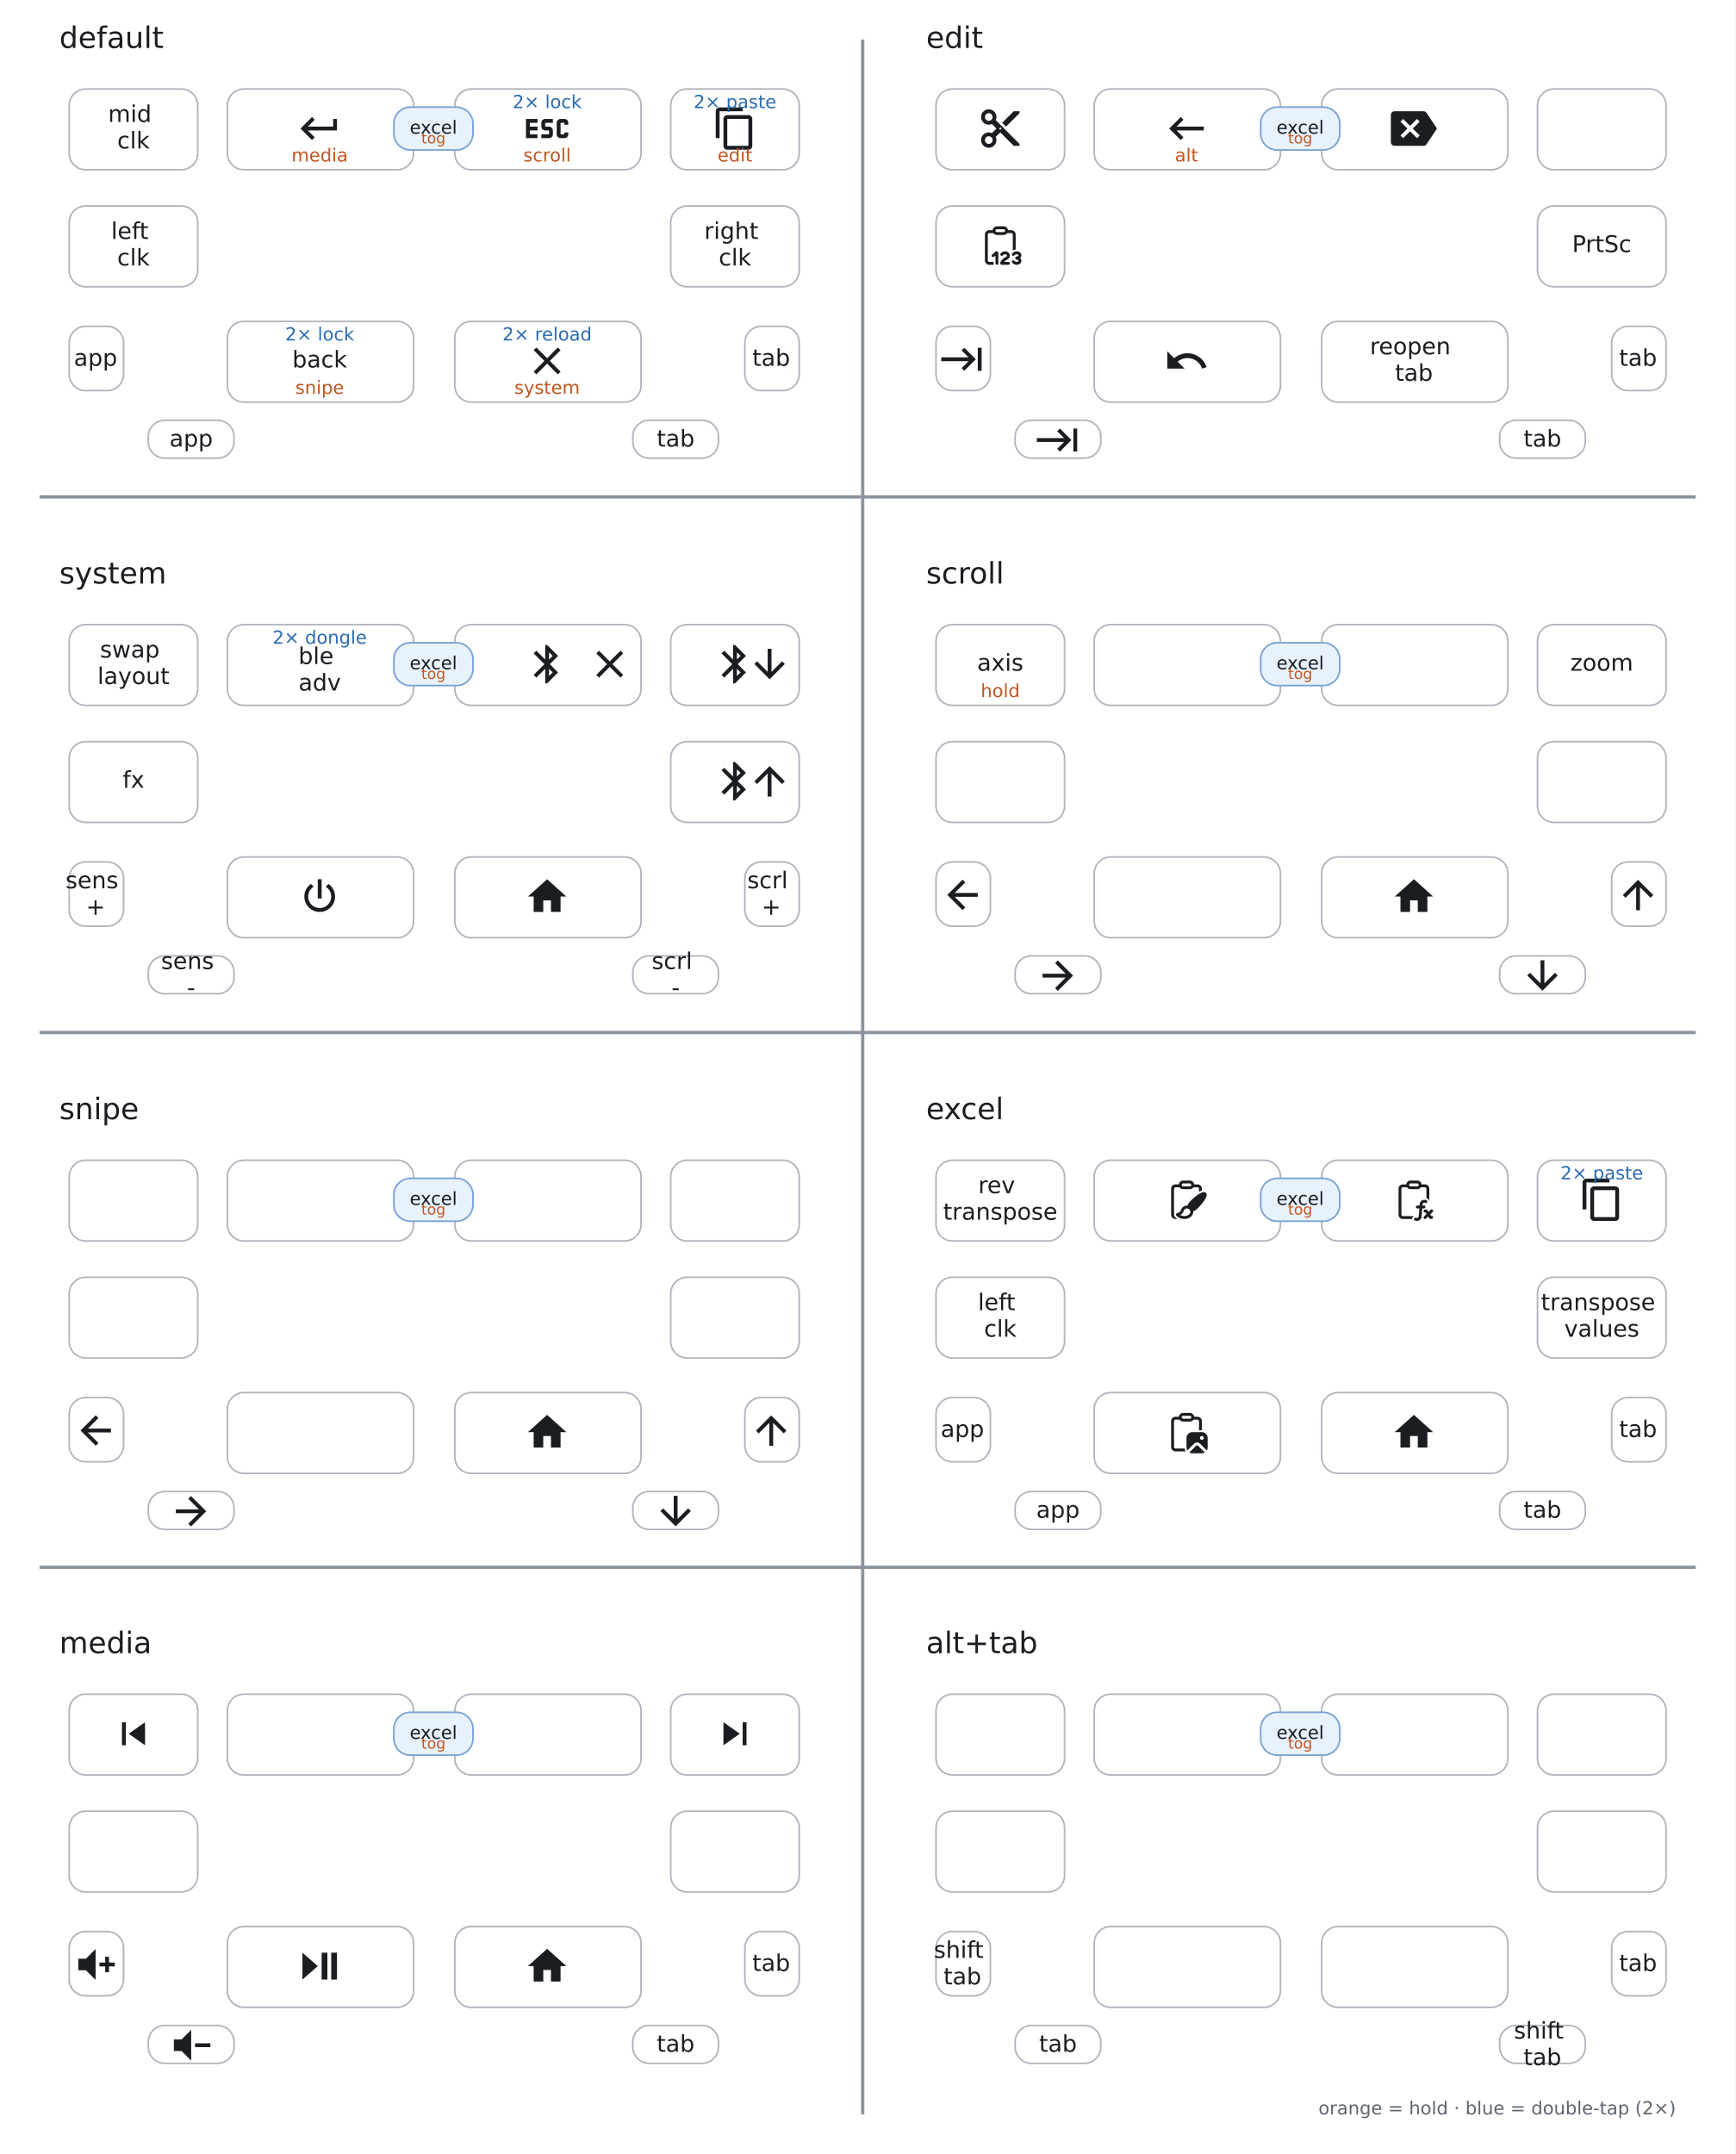
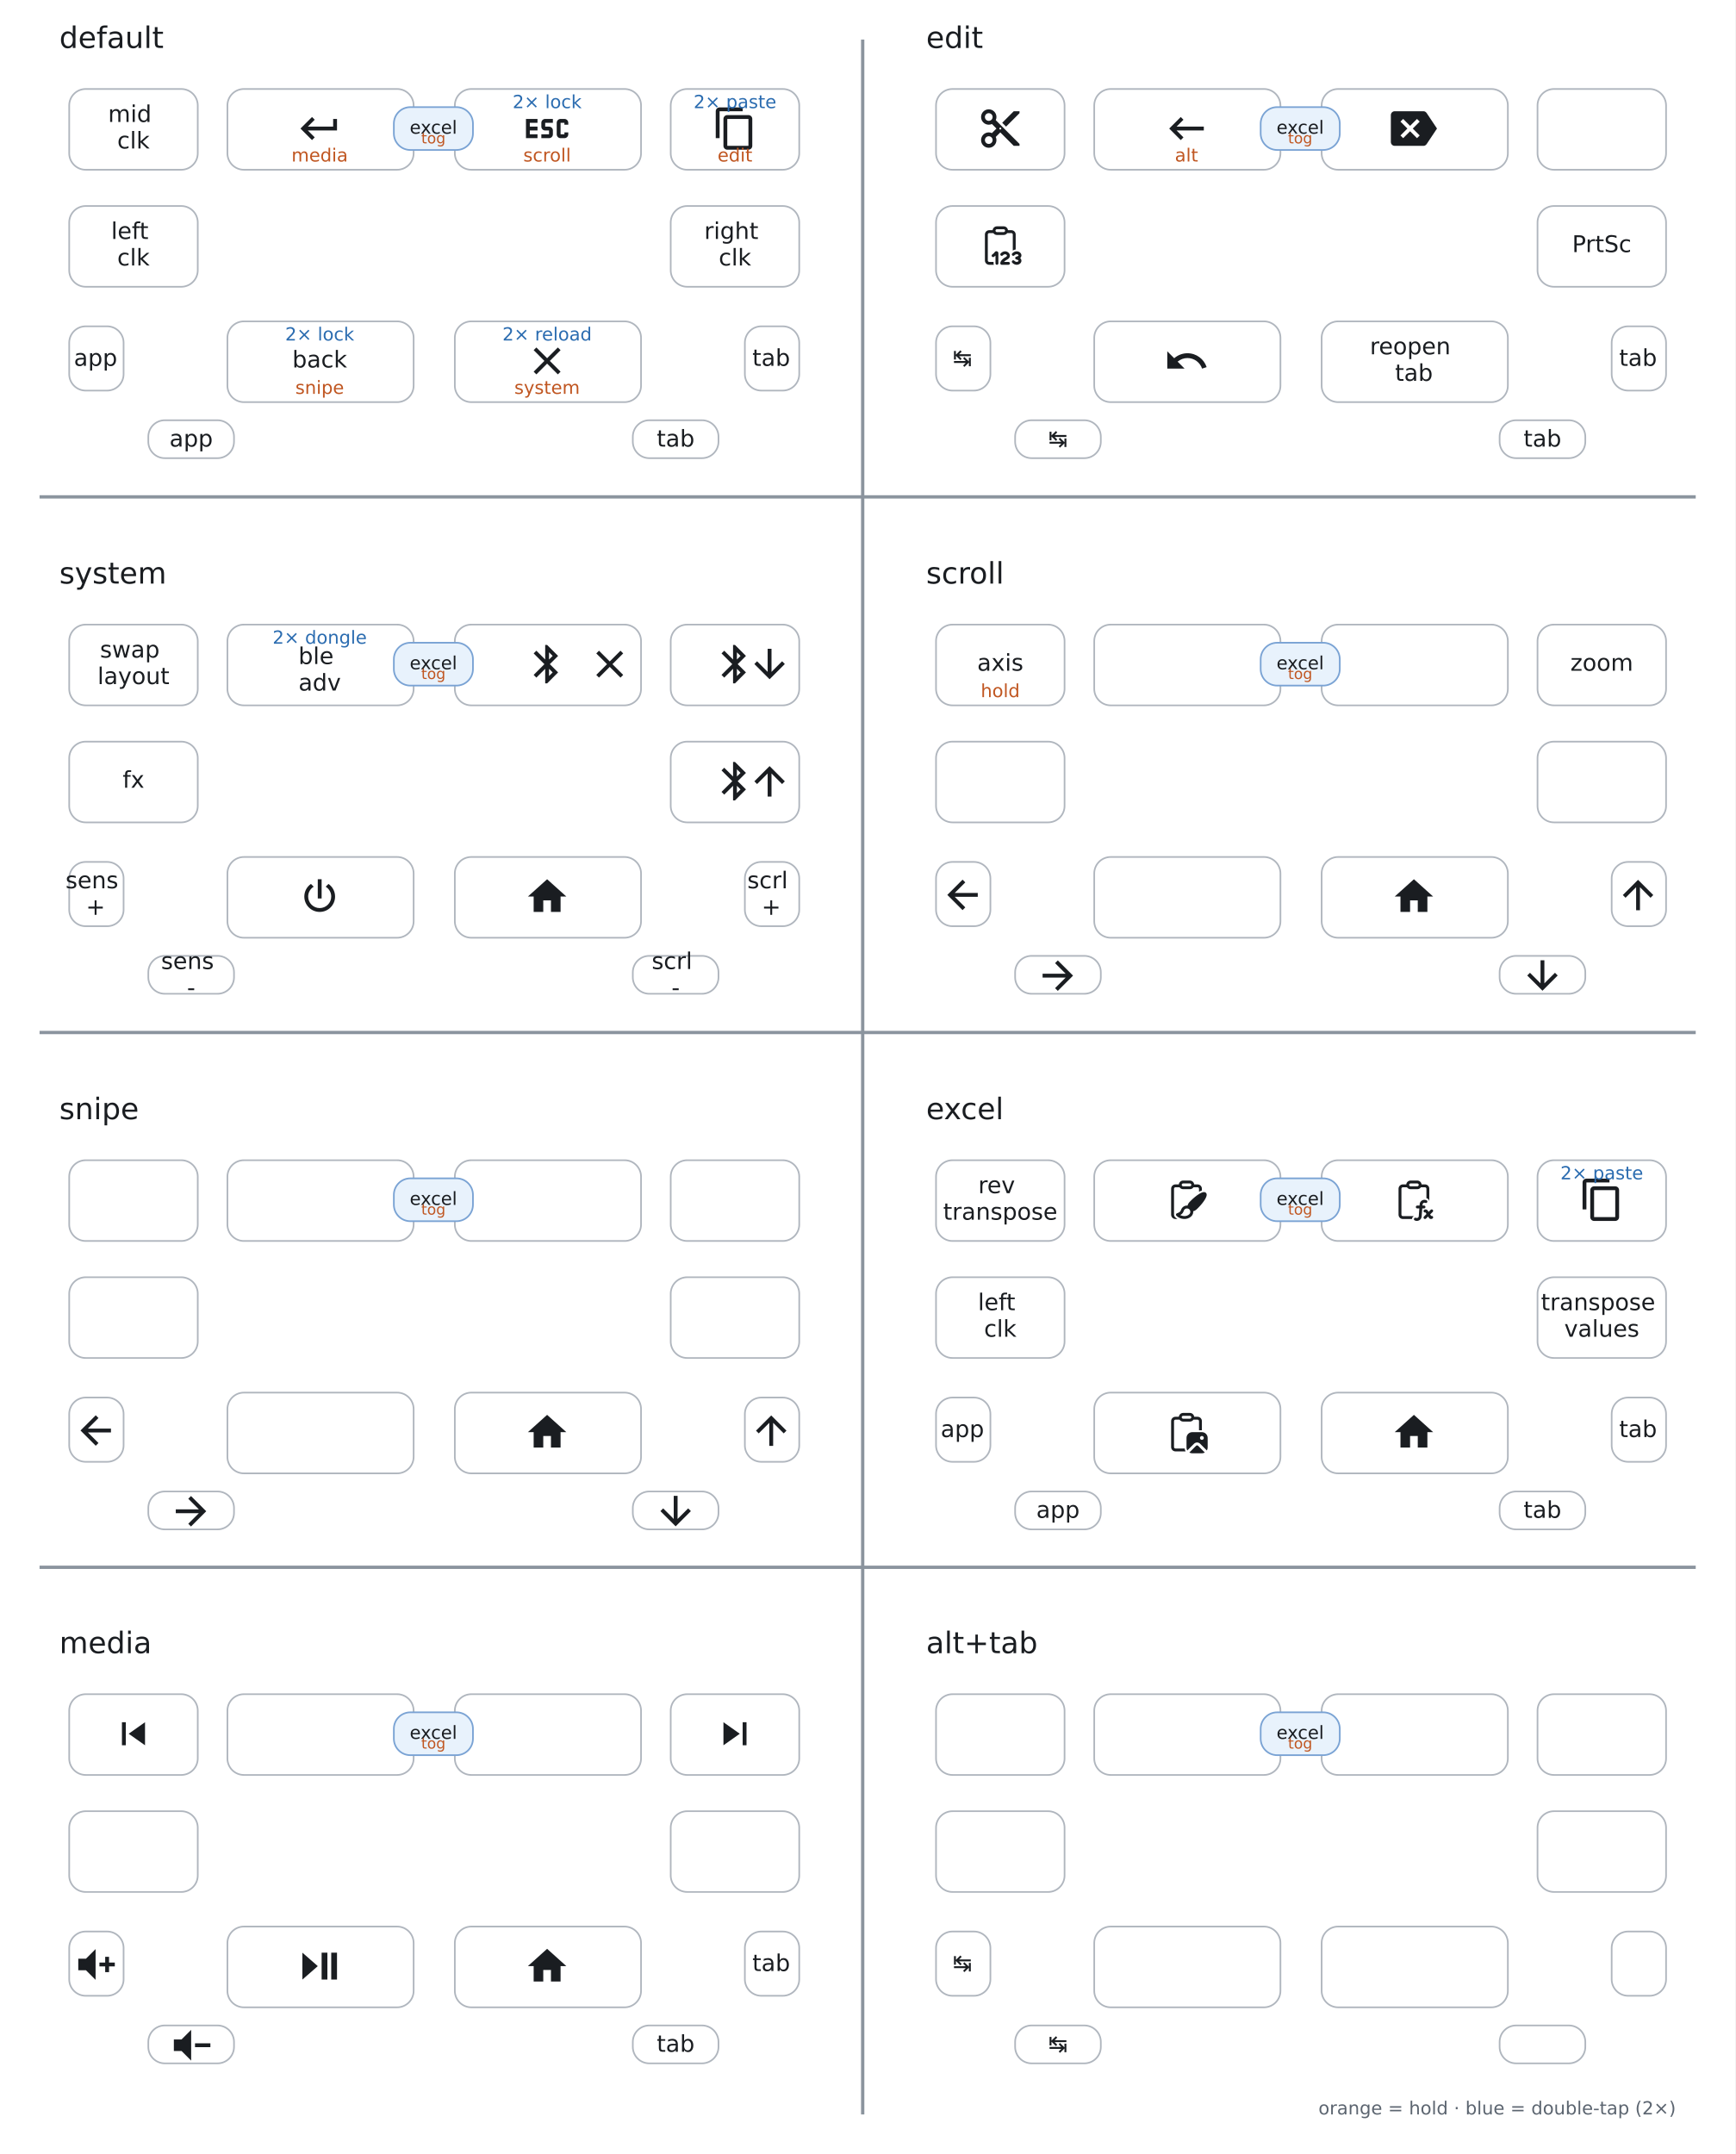
<svg xmlns="http://www.w3.org/2000/svg" xmlns:xlink="http://www.w3.org/1999/xlink" width="1053" height="1307.0" viewBox="0 0 1053 1307.0" class="keymap">
  <rect id="page-bg" width="100%" height="100%" fill="#ffffff" />
  <g id="layer-dividers" fill="none" stroke="#8b949e" stroke-width="2" stroke-linecap="butt">
    <line class="layer-divider-h" x1="24.0" y1="301.5" x2="1029.0" y2="301.5" />
    <line class="layer-divider-h" x1="24.0" y1="626.5" x2="1029.0" y2="626.5" />
    <line class="layer-divider-h" x1="24.0" y1="951.0" x2="1029.0" y2="951.0" />
    <line class="layer-divider-v" x1="523.5" y1="24.0" x2="523.5" y2="1283.0" />
  </g>
  <defs>/* start glyphs */
<symbol id="excel-copy-picture" viewBox="0 0 24 24">
      <path fill="#1a1d21" d="M13.75 2C14.909 2 15.863 2.876 15.986 4.002C15.986 4.001 15.986 4 15.986 3.999L17.75 4C18.993 4 20 5.007 20 6.25V11H18.5V6.25C18.5 5.836 18.164 5.5 17.75 5.5L15.621 5.5C15.217 6.103 14.53 6.5 13.75 6.5H10.25C9.47 6.5 8.783 6.103 8.379 5.5L6.25 5.5C5.836 5.5 5.5 5.836 5.5 6.25V19.75C5.5 20.164 5.836 20.5 6.25 20.5H11.031C11.098 21.041 11.274 21.548 11.535 22H6.25C5.007 22 4 20.993 4 19.75V6.25C4 5.007 5.007 4 6.25 4L8.014 3.999C8.138 2.875 9.092 2 10.25 2H13.75ZM15.995 4.096L16 4.25C16 4.198 15.998 4.147 15.995 4.096ZM13.75 3.5H10.25C9.836 3.5 9.5 3.836 9.5 4.25C9.5 4.664 9.836 5 10.25 5H13.75C14.164 5 14.5 4.664 14.5 4.25C14.5 3.836 14.164 3.5 13.75 3.5ZM15 12C13.343 12 12 13.343 12 15V20C12 20.556 12.151 21.077 12.415 21.524L15.909 18.03C16.788 17.152 18.212 17.152 19.091 18.03L22.585 21.524C22.849 21.077 23 20.556 23 20V15C23 13.343 21.657 12 20 12H15ZM15 23C14.444 23 13.923 22.849 13.476 22.585L16.97 19.091C17.263 18.798 17.737 18.798 18.03 19.091L21.524 22.585C21.077 22.849 20.556 23 20 23H15ZM20 16C19.448 16 19 15.552 19 15C19 14.448 19.448 14 20 14C20.552 14 21 14.448 21 15C21 15.552 20.552 16 20 16Z" />
    </symbol>
    <symbol id="excel-paste-format" viewBox="0 0 24 24">
      <path fill="#1a1d21" d="M13.75 2C14.908 2 15.862 2.875 15.986 4H17.75C18.993 4 20 5.007 20 6.25V7.177C19.51 7.327 19.001 7.563 18.5 7.843V6.25C18.5 5.836 18.164 5.5 17.75 5.5H15.621C15.217 6.103 14.53 6.5 13.75 6.5H10.25C9.47 6.5 8.783 6.103 8.379 5.5H6.25C5.836 5.5 5.5 5.836 5.5 6.25V19.77C5.506 20.21 5.687 20.646 5.993 20.962L6.225 21.189C6.559 21.499 6.925 21.769 7.312 22H6.25C5.007 22 4 20.993 4 19.75V6.25C4 5.007 5.007 4 6.25 4H8.014C8.138 2.875 9.092 2 10.25 2H13.75ZM20.423 8.094C20.901 7.965 21.617 7.881 22.115 8.378C22.613 8.876 22.528 9.592 22.399 10.07C22.254 10.612 21.953 11.236 21.56 11.886C20.766 13.197 19.502 14.771 17.976 16.297C17.547 16.726 16.883 17.401 16.113 17.751C15.919 17.839 15.707 17.91 15.483 17.953C15.566 18.878 15.257 19.831 14.551 20.539L14.346 20.735C13.294 21.68 11.907 22.055 10.573 21.98C9.153 21.901 7.724 21.311 6.711 20.267C6.532 20.081 6.46 19.818 6.521 19.567C6.583 19.317 6.767 19.115 7.012 19.033C8.391 18.573 8.749 18.12 8.933 17.778C9.064 17.534 9.105 17.365 9.261 17C9.4 16.674 9.594 16.305 9.951 15.947C10.66 15.239 11.614 14.928 12.54 15.011C12.583 14.787 12.655 14.576 12.743 14.381C13.093 13.611 13.768 12.948 14.197 12.519C15.723 10.993 17.297 9.728 18.607 8.935C19.257 8.541 19.881 8.239 20.423 8.094ZM13.486 17.008C12.803 16.325 11.695 16.325 11.012 17.008C10.84 17.179 10.739 17.359 10.642 17.588C10.561 17.778 10.422 18.174 10.253 18.488C9.962 19.03 9.519 19.51 8.729 19.934C9.312 20.253 9.98 20.445 10.656 20.482C11.736 20.543 12.769 20.211 13.482 19.486L13.486 19.482C14.169 18.799 14.17 17.691 13.486 17.008ZM10.25 3.5C9.836 3.5 9.5 3.836 9.5 4.25C9.5 4.664 9.836 5 10.25 5H13.75C14.164 5 14.5 4.664 14.5 4.25C14.5 3.836 14.164 3.5 13.75 3.5H10.25Z" />
    </symbol>
    <symbol id="excel-paste-formulas" viewBox="0 0 24 24">
      <path fill="#1a1d21" d="M8.379 5.5H6.25C5.836 5.5 5.5 5.836 5.5 6.25V19.75C5.5 20.164 5.836 20.5 6.25 20.5H11.97C11.639 20.665 11.357 20.935 11.181 21.292C11.068 21.52 11.01 21.761 11.001 22H6.25C5.007 22 4 20.993 4 19.75V6.25C4 5.007 5.007 4 6.25 4H8.014C8.138 2.875 9.092 2 10.25 2H13.75C14.908 2 15.862 2.875 15.986 4H17.75C18.993 4 20 5.007 20 6.25V13H19.997C20.022 12.331 19.661 11.678 19.022 11.363C18.85 11.278 18.675 11.209 18.5 11.154V6.25C18.5 5.836 18.164 5.5 17.75 5.5H15.621C15.217 6.103 14.53 6.5 13.75 6.5H10.25C9.47 6.5 8.783 6.103 8.379 5.5ZM9.5 4.25C9.5 4.664 9.836 5 10.25 5H13.75C14.164 5 14.5 4.664 14.5 4.25C14.5 3.836 14.164 3.5 13.75 3.5H10.25C9.836 3.5 9.5 3.836 9.5 4.25ZM21.777 18.28C22.07 17.987 22.07 17.513 21.777 17.22C21.484 16.927 21.009 16.927 20.716 17.22L19.633 18.303L19.212 17.626C18.807 16.974 17.934 16.802 17.311 17.251C16.976 17.493 16.899 17.962 17.142 18.298C17.346 18.582 17.713 18.68 18.025 18.557L18.544 19.392L17.22 20.716C16.927 21.009 16.927 21.484 17.22 21.777C17.513 22.07 17.988 22.07 18.28 21.777L19.358 20.7L19.779 21.378C20.191 22.04 21.084 22.203 21.704 21.729C22.033 21.478 22.096 21.007 21.844 20.678C21.633 20.402 21.269 20.313 20.963 20.44L20.447 19.611L21.777 18.28ZM14.989 14.307C15.123 12.546 16.995 11.478 18.579 12.26C18.951 12.443 19.103 12.893 18.92 13.264C18.737 13.636 18.287 13.788 17.916 13.605C17.285 13.294 16.538 13.719 16.485 14.421L16.441 15H17.25C17.664 15 18 15.336 18 15.75C18 16.164 17.664 16.5 17.25 16.5H16.327L16.008 20.692C15.874 22.453 14.002 23.52 12.418 22.739C12.047 22.556 11.894 22.106 12.078 21.735C12.261 21.363 12.71 21.211 13.082 21.394C13.713 21.705 14.459 21.28 14.513 20.578L14.823 16.5H13.75C13.336 16.5 13 16.164 13 15.75C13 15.336 13.336 15 13.75 15H14.937L14.989 14.307Z" />
    </symbol>
    <symbol id="excel-paste-values" viewBox="0 0 24 24">
      <path fill="#1a1d21" d="M6.25 5.5H8.379C8.783 6.103 9.47 6.5 10.25 6.5H13.75C14.53 6.5 15.217 6.103 15.621 5.5H17.75C18.164 5.5 18.5 5.836 18.5 6.25V14.574C18.987 14.285 19.496 14.111 20 14.039V6.25C20 5.007 18.993 4 17.75 4H15.986C15.862 2.875 14.908 2 13.75 2H10.25C9.092 2 8.138 2.875 8.014 4H6.25C5.007 4 4 5.007 4 6.25V19.75C4 20.993 5.007 22 6.25 22H8.669C8.561 21.773 8.5 21.518 8.5 21.25V20.5H6.25C5.836 20.5 5.5 20.164 5.5 19.75V6.25C5.5 5.836 5.836 5.5 6.25 5.5ZM10.25 5C9.836 5 9.5 4.664 9.5 4.25C9.5 3.836 9.836 3.5 10.25 3.5H13.75C14.164 3.5 14.5 3.836 14.5 4.25C14.5 4.664 14.164 5 13.75 5H10.25ZM11 15.938C11 15.376 10.567 15.074 10.258 14.987C9.949 14.9 9.454 14.931 9.147 15.358C8.83 15.801 8.388 16.297 7.868 16.605C7.512 16.815 7.394 17.275 7.605 17.632C7.815 17.988 8.275 18.106 8.632 17.895C8.955 17.704 9.245 17.474 9.5 17.233V21.25C9.5 21.664 9.836 22 10.25 22C10.664 22 11 21.664 11 21.25V15.938ZM14.425 16.502C14.119 16.517 13.721 16.66 13.301 17.112C13.019 17.416 12.545 17.434 12.241 17.152C11.937 16.87 11.92 16.396 12.201 16.092C12.851 15.392 13.604 15.041 14.35 15.003C15.085 14.966 15.753 15.237 16.232 15.668C16.704 16.093 17.035 16.722 16.986 17.416C16.936 18.142 16.484 18.766 15.733 19.174C14.783 19.69 14.237 20.15 13.925 20.5H16.25C16.664 20.5 17 20.836 17 21.25C17 21.664 16.664 22 16.25 22H12.751C12.369 22 12.048 21.713 12.006 21.334C12.006 21.334 12.006 21.334 12.006 21.332L12.005 21.33L12.005 21.326L12.004 21.319L12.003 21.302C12.002 21.29 12.001 21.277 12.001 21.263C12 21.234 12 21.2 12.001 21.161C12.005 21.083 12.015 20.987 12.04 20.875C12.089 20.648 12.191 20.366 12.392 20.047C12.79 19.41 13.56 18.647 15.017 17.856C15.418 17.638 15.482 17.422 15.49 17.312C15.5 17.17 15.432 16.966 15.227 16.782C15.029 16.603 14.743 16.485 14.425 16.502ZM19.292 17.115C20.17 16.197 21.052 16.487 21.368 16.833C21.528 17.009 21.509 17.127 21.479 17.19C21.429 17.293 21.193 17.583 20.343 17.766C19.997 17.84 19.75 18.145 19.75 18.499C19.75 18.852 19.997 19.158 20.342 19.232C21.192 19.415 21.429 19.705 21.478 19.809C21.509 19.872 21.528 19.991 21.368 20.167C21.052 20.513 20.171 20.803 19.293 19.883C19.007 19.584 18.532 19.572 18.232 19.858C17.933 20.144 17.921 20.619 18.207 20.919C19.663 22.444 21.552 22.191 22.476 21.178C22.936 20.674 23.192 19.911 22.83 19.159C22.709 18.908 22.533 18.688 22.31 18.499C22.533 18.311 22.709 18.092 22.83 17.84C23.192 17.089 22.935 16.325 22.476 15.822C21.552 14.81 19.663 14.556 18.208 16.079C17.922 16.378 17.932 16.853 18.232 17.139C18.531 17.425 19.006 17.415 19.292 17.115Z" />
    </symbol>
    <symbol id="mdi:arrow-down" viewBox="0 0 24 24">
      <path fill="#1a1d21" d="M11,4H13V16L18.5,10.5L19.92,11.92L12,19.84L4.08,11.92L5.5,10.5L11,16V4Z" />
    </symbol>
    <symbol id="mdi:arrow-left" viewBox="0 0 24 24">
      <path fill="#1a1d21" d="M20,11V13H8L13.5,18.5L12.08,19.92L4.16,12L12.08,4.08L13.5,5.5L8,11H20Z" />
    </symbol>
    <symbol id="mdi:arrow-right" viewBox="0 0 24 24">
      <path fill="#1a1d21" d="M4,11V13H16L10.5,18.5L11.92,19.92L19.84,12L11.92,4.08L10.5,5.5L16,11H4Z" />
    </symbol>
    <symbol id="mdi:arrow-up" viewBox="0 0 24 24">
      <path fill="#1a1d21" d="M13,20H11V8L5.5,13.5L4.08,12.08L12,4.16L19.92,12.08L18.5,13.5L13,8V20Z" />
    </symbol>
    <symbol id="mdi:backspace-reverse" viewBox="0 0 24 24">
      <path fill="#1a1d21" d="M2,21H17C17.7,21 18.2,20.6 18.6,20.1L24,12L18.6,3.9C18.2,3.4 17.7,3 17,3H2A2,2 0 0,0 0,5V19A2,2 0 0,0 2,21M5,8.4L6.4,7L10,10.6L13.6,7L15,8.4L11.4,12L15,15.6L13.6,17L10,13.4L6.4,17L5,15.6L8.6,12" />
    </symbol>
    <symbol id="mdi:bluetooth" viewBox="0 0 24 24">
      <path fill="#1a1d21" d="M14.88,16.29L13,18.17V14.41M13,5.83L14.88,7.71L13,9.58M17.71,7.71L12,2H11V9.58L6.41,5L5,6.41L10.59,12L5,17.58L6.41,19L11,14.41V22H12L17.71,16.29L13.41,12L17.71,7.71Z" />
    </symbol>
    <symbol id="mdi:close" viewBox="0 0 24 24">
      <path fill="#1a1d21" d="M19,6.41L17.59,5L12,10.59L6.41,5L5,6.41L10.59,12L5,17.59L6.41,19L12,13.41L17.59,19L19,17.59L13.41,12L19,6.41Z" />
    </symbol>
    <symbol id="mdi:content-copy" viewBox="0 0 24 24">
      <path fill="#1a1d21" d="M19,21H8V7H19M19,5H8A2,2 0 0,0 6,7V21A2,2 0 0,0 8,23H19A2,2 0 0,0 21,21V7A2,2 0 0,0 19,5M16,1H4A2,2 0 0,0 2,3V17H4V3H16V1Z" />
    </symbol>
    <symbol id="mdi:content-cut" viewBox="0 0 24 24">
      <path fill="#1a1d21" d="M19,3L13,9L15,11L22,4V3M12,12.5A0.5,0.5 0 0,1 11.5,12A0.5,0.5 0 0,1 12,11.5A0.5,0.5 0 0,1 12.5,12A0.5,0.5 0 0,1 12,12.5M6,20A2,2 0 0,1 4,18C4,16.89 4.9,16 6,16A2,2 0 0,1 8,18C8,19.11 7.1,20 6,20M6,8A2,2 0 0,1 4,6C4,4.89 4.9,4 6,4A2,2 0 0,1 8,6C8,7.11 7.1,8 6,8M9.64,7.64C9.87,7.14 10,6.59 10,6A4,4 0 0,0 6,2A4,4 0 0,0 2,6A4,4 0 0,0 6,10C6.59,10 7.14,9.87 7.64,9.64L10,12L7.64,14.36C7.14,14.13 6.59,14 6,14A4,4 0 0,0 2,18A4,4 0 0,0 6,22A4,4 0 0,0 10,18C10,17.41 9.87,16.86 9.64,16.36L12,14L19,21H22V20L9.64,7.64Z" />
    </symbol>
    <symbol id="mdi:home" viewBox="0 0 24 24">
      <path fill="#1a1d21" d="M10,20V14H14V20H19V12H22L12,3L2,12H5V20H10Z" />
    </symbol>
    <symbol id="mdi:keyboard-backspace" viewBox="0 0 24 24">
      <path fill="#1a1d21" d="M21,11H6.83L10.41,7.41L9,6L3,12L9,18L10.41,16.58L6.83,13H21V11Z" />
    </symbol>
    <symbol id="mdi:keyboard-esc" viewBox="0 0 24 24">
      <path fill="#1a1d21" d="M1 7H7V9H3V11H7V13H3V15H7V17H1V7M11 7H15V9H11V11H13C14.11 11 15 11.9 15 13V15C15 16.11 14.11 17 13 17H9V15H13V13H11C9.9 13 9 12.11 9 11V9C9 7.9 9.9 7 11 7M19 7H21C22.11 7 23 7.9 23 9V10H21V9H19V15H21V14H23V15C23 16.11 22.11 17 21 17H19C17.9 17 17 16.11 17 15V9C17 7.9 17.9 7 19 7Z" />
    </symbol>
    <symbol id="mdi:keyboard-return" viewBox="0 0 24 24">
      <path fill="#1a1d21" d="M19,7V11H5.83L9.41,7.41L8,6L2,12L8,18L9.41,16.58L5.83,13H21V7H19Z" />
    </symbol>
-     <symbol id="mdi:keyboard-tab" viewBox="0 0 24 24">
-       <path fill="#1a1d21" d="M20,18H22V6H20M11.59,7.41L15.17,11H1V13H15.17L11.59,16.58L13,18L19,12L13,6L11.59,7.41Z" />
-     </symbol>
    <symbol id="mdi:play-pause" viewBox="0 0 24 24">
      <path fill="#1a1d21" d="M3,5V19L11,12M13,19H16V5H13M18,5V19H21V5" />
    </symbol>
    <symbol id="mdi:power" viewBox="0 0 24 24">
      <path fill="#1a1d21" d="M16.56,5.44L15.11,6.89C16.84,7.94 18,9.83 18,12A6,6 0 0,1 12,18A6,6 0 0,1 6,12C6,9.83 7.16,7.94 8.88,6.88L7.44,5.44C5.36,6.88 4,9.28 4,12A8,8 0 0,0 12,20A8,8 0 0,0 20,12C20,9.28 18.64,6.88 16.56,5.44M13,3H11V13H13" />
    </symbol>
    <symbol id="mdi:skip-next" viewBox="0 0 24 24">
      <path fill="#1a1d21" d="M16,18H18V6H16M6,18L14.5,12L6,6V18Z" />
    </symbol>
    <symbol id="mdi:skip-previous" viewBox="0 0 24 24">
      <path fill="#1a1d21" d="M6,18V6H8V18H6M9.5,12L18,6V18L9.5,12Z" />
    </symbol>
    <symbol id="mdi:undo" viewBox="0 0 24 24">
      <path fill="#1a1d21" d="M12.5,8C9.85,8 7.45,9 5.6,10.6L2,7V16H11L7.38,12.38C8.77,11.22 10.54,10.5 12.5,10.5C16.04,10.5 19.05,12.81 20.1,16L22.47,15.22C21.08,11.03 17.15,8 12.5,8Z" />
    </symbol>
    <symbol id="mdi:volume-minus" viewBox="0 0 24 24">
      <path fill="#1a1d21" d="M3,9H7L12,4V20L7,15H3V9M14,11H22V13H14V11Z" />
    </symbol>
    <symbol id="mdi:volume-plus" viewBox="0 0 24 24">
      <path fill="#1a1d21" d="M3,9H7L12,4V20L7,15H3V9M14,11H17V8H19V11H22V13H19V16H17V13H14V11Z" />
    </symbol>
  </defs>/* end glyphs */
<style>/* inherit to force styles through use tags */
svg path {
    fill: inherit;
}

/* font and background color specifications */
svg.keymap {
    font-family: SFMono-Regular,Consolas,Liberation Mono,Menlo,monospace;
    font-size: 14px;
    font-kerning: normal;
    text-rendering: optimizeLegibility;
    fill: #24292e;
}

/* default key styling */
rect.key {
    fill: #f6f8fa;
}

rect.key, rect.combo {
    stroke: #c9cccf;
    stroke-width: 1;
}

/* default key side styling, only used is draw_key_sides is set */
rect.side {
    filter: brightness(90%);
}

/* color accent for combo boxes */
rect.combo, rect.combo-separate {
    fill: #cdf;
}

/* color accent for held keys */
rect.held, rect.combo.held {
    fill: #fdd;
}

/* color accent for ghost (optional) keys */
rect.ghost, rect.combo.ghost {
    stroke-dasharray: 4, 4;
    stroke-width: 2;
}

text {
    text-anchor: middle;
    dominant-baseline: middle;
}

/* styling for layer labels */
text.label {
    font-weight: bold;
    text-anchor: start;
    stroke: white;
    stroke-width: 4;
    paint-order: stroke;
}

/* styling for optional footer */
text.footer {
    text-anchor: end;
    dominant-baseline: auto;
    stroke: white;
    stroke-width: 4;
    paint-order: stroke;
}

/* styling for combo tap, and key non-tap label text */
text.combo, text.hold, text.shifted, text.left, text.right, text.tl, text.tr, text.bl, text.br {
    font-size: 11px;
}

text.hold, text.bl, text.br {
    text-anchor: middle;
    dominant-baseline: auto;
}

text.shifted, text.tl, text.tr {
    text-anchor: middle;
    dominant-baseline: hanging;
}

text.left, text.tl, text.bl {
    text-anchor: start;
}

text.right, text.tr, text.br {
    text-anchor: end;
}

text.layer-activator {
    text-decoration: underline;
}

/* styling for hold/shifted label text in combo box */
text.combo.hold, text.combo.shifted, text.combo.left, text.combo.right {
    font-size: 8px;
}

/* lighter symbol for transparent keys */
text.trans {
    fill: #7b7e81;
}

/* styling for combo dendrons */
path.combo {
    stroke-width: 1;
    stroke: gray;
    fill: none;
}

/* Start Tabler Icons Cleanup */
/* cannot use height/width with glyphs */
.icon-tabler &gt; path {
    fill: inherit;
    stroke: inherit;
    stroke-width: 2;
}
/* hide tabler's default box */
.icon-tabler &gt; path[stroke="none"][fill="none"] {
    visibility: hidden;
}
/* End Tabler Icons Cleanup */

svg.keymap {
  font-family: "DejaVu Sans", "Segoe UI", sans-serif;
  font-size: 15px;
  font-weight: 400;
  fill: #1a1d21;
}
#layer-dividers line, line.layer-divider-h, line.layer-divider-v {
  stroke: #8b949e;
  stroke-width: 2;
}
rect.key {
  fill: #ffffff;
  stroke: #b0b6be;
  stroke-width: 1;
}
rect.combo, rect.combo-separate {
  fill: #e8f2fc;
  stroke: #7aa3d4;
  stroke-width: 1;
}
rect.held, rect.combo.held {
  fill: #ffe8c8;
  stroke: #c05621;
}
rect.ghost, rect.combo.ghost {
  stroke: #a0a6ad;
  stroke-dasharray: 5, 4;
  fill: #f4f5f6;
}
text.label {
  font-size: 18px;
  font-weight: 400 !important;
  letter-spacing: 0;
  stroke: #ffffff;
  stroke-width: 5;
  paint-order: stroke;
}
text.footer {
  font-size: 11px;
  font-weight: 400;
  fill: #5c6570;
  stroke: none;
}
text.key.tap {
  font-size: 14px;
  font-weight: 400;
}
text.hold, text.shifted, text.left, text.right, text.tl, text.tr, text.bl, text.br, text.combo {
  font-size: 11px;
  font-weight: 400;
}
text.hold {
  fill: #c05621;
}
text.shifted {
  fill: #2b6cb0;
}
text.combo.tap {
  font-size: 11px;
  font-weight: 400;
}
text.combo.hold, text.combo.shifted {
  font-size: 9px;
  font-weight: 400;
}
text.trans {
  fill: #c5c9ce;
}
path.combo {
  stroke: #2b6cb0;
  stroke-width: 1.5;
}
</style>
  <g transform="translate(36, 0.0)" class="layer-default">
    <text x="0" y="24" class="label" id="default">default</text>
    <g transform="translate(0, 48)">
      <g transform="translate(158, 30)" class="key keypos-0">
        <rect rx="10" ry="10" x="-56" y="-24" width="113" height="49" class="key" />
        <use href="#mdi:keyboard-return" xlink:href="#mdi:keyboard-return" x="-14" y="-14" height="28" width="28.0" class="key tap glyph mdi:keyboard-return" />
        <text x="0" y="20" class="key hold">media</text>
      </g>
      <g transform="translate(296, 30)" class="key keypos-1">
        <rect rx="10" ry="10" x="-56" y="-24" width="113" height="49" class="key" />
        <use href="#mdi:keyboard-esc" xlink:href="#mdi:keyboard-esc" x="-14" y="-14" height="28" width="28.0" class="key tap glyph mdi:keyboard-esc" />
        <text x="0" y="20" class="key hold">scroll</text>
        <text x="0" y="-20" class="key shifted">2× lock</text>
      </g>
      <g transform="translate(45, 30)" class="key keypos-2">
        <rect rx="10" ry="10" x="-39" y="-24" width="78" height="49" class="key" />
        <text x="0" y="0" class="key tap">
          <tspan x="0" dy="-0.57em">mid</tspan>
          <tspan x="0" dy="1.15em">clk</tspan>
        </text>
      </g>
      <g transform="translate(410, 30)" class="key keypos-3">
        <rect rx="10" ry="10" x="-39" y="-24" width="78" height="49" class="key" />
        <use href="#mdi:content-copy" xlink:href="#mdi:content-copy" x="-14" y="-14" height="28" width="28.0" class="key tap glyph mdi:content-copy" />
        <text x="0" y="20" class="key hold">edit</text>
        <text x="0" y="-20" class="key shifted">2× paste</text>
      </g>
      <g transform="translate(45, 101)" class="key keypos-4">
        <rect rx="10" ry="10" x="-39" y="-24" width="78" height="49" class="key" />
        <text x="0" y="0" class="key tap">
          <tspan x="0" dy="-0.57em">left</tspan>
          <tspan x="0" dy="1.15em">clk</tspan>
        </text>
      </g>
      <g transform="translate(410, 101)" class="key keypos-5">
        <rect rx="10" ry="10" x="-39" y="-24" width="78" height="49" class="key" />
        <text x="0" y="0" class="key tap">
          <tspan x="0" dy="-0.57em">right</tspan>
          <tspan x="0" dy="1.15em">clk</tspan>
        </text>
      </g>
      <g transform="translate(158, 171)" class="key keypos-6">
        <rect rx="10" ry="10" x="-56" y="-24" width="113" height="49" class="key" />
        <text x="0" y="0" class="key tap">back</text>
        <text x="0" y="20" class="key hold">snipe</text>
        <text x="0" y="-20" class="key shifted">2× lock</text>
      </g>
      <g transform="translate(296, 171)" class="key keypos-7">
        <rect rx="10" ry="10" x="-56" y="-24" width="113" height="49" class="key" />
        <use href="#mdi:close" xlink:href="#mdi:close" x="-14" y="-14" height="28" width="28.0" class="key tap glyph mdi:close" />
        <text x="0" y="20" class="key hold">system</text>
        <text x="0" y="-20" class="key shifted">2× reload</text>
      </g>
      <g transform="translate(22, 170)" class="key keypos-8">
        <rect rx="10" ry="10" x="-16" y="-20" width="33" height="39" class="key" />
        <text x="0" y="0" class="key tap">app</text>
      </g>
      <g transform="translate(432, 170)" class="key keypos-9">
        <rect rx="10" ry="10" x="-16" y="-20" width="33" height="39" class="key" />
        <text x="0" y="0" class="key tap">tab</text>
      </g>
      <g transform="translate(80, 219)" class="key keypos-10">
        <rect rx="10" ry="10" x="-26" y="-12" width="52" height="23" class="key" />
        <text x="0" y="0" class="key tap">app</text>
      </g>
      <g transform="translate(374, 219)" class="key keypos-11">
        <rect rx="10" ry="10" x="-26" y="-12" width="52" height="23" class="key" />
        <text x="0" y="0" class="key tap">tab</text>
      </g>
      <g class="combo combopos-0">
        <rect rx="10" ry="10" x="203" y="17" width="48" height="26" class="combo" />
        <text x="227" y="30" class="combo tap">excel</text>
        <text x="227" y="39" class="combo hold">tog</text>
      </g>
    </g>
  </g>
  <g transform="translate(562, 0.0)" class="layer-edit">
    <text x="0" y="24" class="label" id="edit">edit</text>
    <g transform="translate(0, 48)">
      <g transform="translate(158, 30)" class="key keypos-0">
        <rect rx="10" ry="10" x="-56" y="-24" width="113" height="49" class="key" />
        <use href="#mdi:keyboard-backspace" xlink:href="#mdi:keyboard-backspace" x="-14" y="-14" height="28" width="28.0" class="key tap glyph mdi:keyboard-backspace" />
        <text x="0" y="20" class="key hold">alt</text>
      </g>
      <g transform="translate(296, 30)" class="key keypos-1">
        <rect rx="10" ry="10" x="-56" y="-24" width="113" height="49" class="key" />
        <use href="#mdi:backspace-reverse" xlink:href="#mdi:backspace-reverse" x="-14" y="-14" height="28" width="28.0" class="key tap glyph mdi:backspace-reverse" />
      </g>
      <g transform="translate(45, 30)" class="key keypos-2">
        <rect rx="10" ry="10" x="-39" y="-24" width="78" height="49" class="key" />
        <use href="#mdi:content-cut" xlink:href="#mdi:content-cut" x="-14" y="-14" height="28" width="28.0" class="key tap glyph mdi:content-cut" />
      </g>
      <g transform="translate(410, 30)" class="key keypos-3">
        <rect rx="10" ry="10" x="-39" y="-24" width="78" height="49" class="key" />
      </g>
      <g transform="translate(45, 101)" class="key keypos-4">
        <rect rx="10" ry="10" x="-39" y="-24" width="78" height="49" class="key" />
        <use href="#excel-paste-values" xlink:href="#excel-paste-values" x="-14" y="-14" height="28" width="28.0" class="key tap glyph excel-paste-values" />
      </g>
      <g transform="translate(410, 101)" class="key keypos-5">
        <rect rx="10" ry="10" x="-39" y="-24" width="78" height="49" class="key" />
        <text x="0" y="0" class="key tap">PrtSc</text>
      </g>
      <g transform="translate(158, 171)" class="key keypos-6">
        <rect rx="10" ry="10" x="-56" y="-24" width="113" height="49" class="key" />
        <use href="#mdi:undo" xlink:href="#mdi:undo" x="-14" y="-14" height="28" width="28.0" class="key tap glyph mdi:undo" />
      </g>
      <g transform="translate(296, 171)" class="key keypos-7">
        <rect rx="10" ry="10" x="-56" y="-24" width="113" height="49" class="key" />
        <text x="0" y="0" class="key tap">
          <tspan x="0" dy="-0.57em">reopen</tspan>
          <tspan x="0" dy="1.15em">tab</tspan>
        </text>
      </g>
      <g transform="translate(22, 170)" class="key keypos-8">
        <rect rx="10" ry="10" x="-16" y="-20" width="33" height="39" class="key" />
-         <use href="#mdi:keyboard-tab" xlink:href="#mdi:keyboard-tab" x="-14" y="-14" height="28" width="28.0" class="key tap glyph mdi:keyboard-tab" />
+         <text x="0" y="0" class="key tap">↹</text>
      </g>
      <g transform="translate(432, 170)" class="key keypos-9">
        <rect rx="10" ry="10" x="-16" y="-20" width="33" height="39" class="key" />
        <text x="0" y="0" class="key tap">tab</text>
      </g>
      <g transform="translate(80, 219)" class="key keypos-10">
        <rect rx="10" ry="10" x="-26" y="-12" width="52" height="23" class="key" />
-         <use href="#mdi:keyboard-tab" xlink:href="#mdi:keyboard-tab" x="-14" y="-14" height="28" width="28.0" class="key tap glyph mdi:keyboard-tab" />
+         <text x="0" y="0" class="key tap">↹</text>
      </g>
      <g transform="translate(374, 219)" class="key keypos-11">
        <rect rx="10" ry="10" x="-26" y="-12" width="52" height="23" class="key" />
        <text x="0" y="0" class="key tap">tab</text>
      </g>
      <g class="combo combopos-0">
        <rect rx="10" ry="10" x="203" y="17" width="48" height="26" class="combo" />
        <text x="227" y="30" class="combo tap">excel</text>
        <text x="227" y="39" class="combo hold">tog</text>
      </g>
    </g>
  </g>
  <g transform="translate(36, 325.0)" class="layer-system">
    <text x="0" y="24" class="label" id="system">system</text>
    <g transform="translate(0, 48)">
      <g transform="translate(158, 30)" class="key keypos-0">
        <rect rx="10" ry="10" x="-56" y="-24" width="113" height="49" class="key" />
        <text x="0" y="0" class="key tap">
          <tspan x="0" dy="-0.29em">ble</tspan>
          <tspan x="0" dy="1.15em">adv</tspan>
        </text>
        <text x="0" y="-20" class="key shifted">2× dongle</text>
      </g>
      <g transform="translate(296, 30)" class="key keypos-1">
        <rect rx="10" ry="10" x="-56" y="-24" width="113" height="49" class="key" />
        <use href="#mdi:bluetooth" xlink:href="#mdi:bluetooth" x="-14" y="-14" height="28" width="28.0" class="key tap glyph mdi:bluetooth" />
        <use href="#mdi:close" xlink:href="#mdi:close" x="24" y="-14" height="28" width="28.0" class="key right glyph mdi:close" />
      </g>
      <g transform="translate(45, 30)" class="key keypos-2">
        <rect rx="10" ry="10" x="-39" y="-24" width="78" height="49" class="key" />
        <text x="0" y="0" class="key tap">
          <tspan x="0" dy="-0.57em">swap</tspan>
          <tspan x="0" dy="1.15em">layout</tspan>
        </text>
      </g>
      <g transform="translate(410, 30)" class="key keypos-3">
        <rect rx="10" ry="10" x="-39" y="-24" width="78" height="49" class="key" />
        <use href="#mdi:bluetooth" xlink:href="#mdi:bluetooth" x="-14" y="-14" height="28" width="28.0" class="key tap glyph mdi:bluetooth" />
        <use href="#mdi:arrow-down" xlink:href="#mdi:arrow-down" x="7" y="-14" height="28" width="28.0" class="key right glyph mdi:arrow-down" />
      </g>
      <g transform="translate(45, 101)" class="key keypos-4">
        <rect rx="10" ry="10" x="-39" y="-24" width="78" height="49" class="key" />
        <text x="0" y="0" class="key tap">fx</text>
      </g>
      <g transform="translate(410, 101)" class="key keypos-5">
        <rect rx="10" ry="10" x="-39" y="-24" width="78" height="49" class="key" />
        <use href="#mdi:bluetooth" xlink:href="#mdi:bluetooth" x="-14" y="-14" height="28" width="28.0" class="key tap glyph mdi:bluetooth" />
        <use href="#mdi:arrow-up" xlink:href="#mdi:arrow-up" x="7" y="-14" height="28" width="28.0" class="key right glyph mdi:arrow-up" />
      </g>
      <g transform="translate(158, 171)" class="key keypos-6">
        <rect rx="10" ry="10" x="-56" y="-24" width="113" height="49" class="key" />
        <use href="#mdi:power" xlink:href="#mdi:power" x="-14" y="-14" height="28" width="28.0" class="key tap glyph mdi:power" />
      </g>
      <g transform="translate(296, 171)" class="key keypos-7">
        <rect rx="10" ry="10" x="-56" y="-24" width="113" height="49" class="key" />
        <use href="#mdi:home" xlink:href="#mdi:home" x="-14" y="-14" height="28" width="28.0" class="key tap glyph mdi:home" />
      </g>
      <g transform="translate(22, 170)" class="key keypos-8">
        <rect rx="10" ry="10" x="-16" y="-20" width="33" height="39" class="key" />
        <text x="0" y="0" class="key tap">
          <tspan x="0" dy="-0.57em">sens</tspan>
          <tspan x="0" dy="1.15em">+</tspan>
        </text>
      </g>
      <g transform="translate(432, 170)" class="key keypos-9">
        <rect rx="10" ry="10" x="-16" y="-20" width="33" height="39" class="key" />
        <text x="0" y="0" class="key tap">
          <tspan x="0" dy="-0.57em">scrl</tspan>
          <tspan x="0" dy="1.15em">+</tspan>
        </text>
      </g>
      <g transform="translate(80, 219)" class="key keypos-10">
        <rect rx="10" ry="10" x="-26" y="-12" width="52" height="23" class="key" />
        <text x="0" y="0" class="key tap">
          <tspan x="0" dy="-0.57em">sens</tspan>
          <tspan x="0" dy="1.15em">-</tspan>
        </text>
      </g>
      <g transform="translate(374, 219)" class="key keypos-11">
        <rect rx="10" ry="10" x="-26" y="-12" width="52" height="23" class="key" />
        <text x="0" y="0" class="key tap">
          <tspan x="0" dy="-0.57em">scrl</tspan>
          <tspan x="0" dy="1.15em">-</tspan>
        </text>
      </g>
      <g class="combo combopos-0">
        <rect rx="10" ry="10" x="203" y="17" width="48" height="26" class="combo" />
        <text x="227" y="30" class="combo tap">excel</text>
        <text x="227" y="39" class="combo hold">tog</text>
      </g>
    </g>
  </g>
  <g transform="translate(562, 325.0)" class="layer-scroll">
    <text x="0" y="24" class="label" id="scroll">scroll</text>
    <g transform="translate(0, 48)">
      <g transform="translate(158, 30)" class="key keypos-0">
        <rect rx="10" ry="10" x="-56" y="-24" width="113" height="49" class="key" />
      </g>
      <g transform="translate(296, 30)" class="key keypos-1">
        <rect rx="10" ry="10" x="-56" y="-24" width="113" height="49" class="key" />
      </g>
      <g transform="translate(45, 30)" class="key keypos-2">
        <rect rx="10" ry="10" x="-39" y="-24" width="78" height="49" class="key" />
        <text x="0" y="0" class="key tap">axis</text>
        <text x="0" y="20" class="key hold">hold</text>
      </g>
      <g transform="translate(410, 30)" class="key keypos-3">
        <rect rx="10" ry="10" x="-39" y="-24" width="78" height="49" class="key" />
        <text x="0" y="0" class="key tap">zoom</text>
      </g>
      <g transform="translate(45, 101)" class="key keypos-4">
        <rect rx="10" ry="10" x="-39" y="-24" width="78" height="49" class="key" />
      </g>
      <g transform="translate(410, 101)" class="key keypos-5">
        <rect rx="10" ry="10" x="-39" y="-24" width="78" height="49" class="key" />
      </g>
      <g transform="translate(158, 171)" class="key keypos-6">
        <rect rx="10" ry="10" x="-56" y="-24" width="113" height="49" class="key" />
      </g>
      <g transform="translate(296, 171)" class="key keypos-7">
        <rect rx="10" ry="10" x="-56" y="-24" width="113" height="49" class="key" />
        <use href="#mdi:home" xlink:href="#mdi:home" x="-14" y="-14" height="28" width="28.0" class="key tap glyph mdi:home" />
      </g>
      <g transform="translate(22, 170)" class="key keypos-8">
        <rect rx="10" ry="10" x="-16" y="-20" width="33" height="39" class="key" />
        <use href="#mdi:arrow-left" xlink:href="#mdi:arrow-left" x="-14" y="-14" height="28" width="28.0" class="key tap glyph mdi:arrow-left" />
      </g>
      <g transform="translate(432, 170)" class="key keypos-9">
        <rect rx="10" ry="10" x="-16" y="-20" width="33" height="39" class="key" />
        <use href="#mdi:arrow-up" xlink:href="#mdi:arrow-up" x="-14" y="-14" height="28" width="28.0" class="key tap glyph mdi:arrow-up" />
      </g>
      <g transform="translate(80, 219)" class="key keypos-10">
        <rect rx="10" ry="10" x="-26" y="-12" width="52" height="23" class="key" />
        <use href="#mdi:arrow-right" xlink:href="#mdi:arrow-right" x="-14" y="-14" height="28" width="28.0" class="key tap glyph mdi:arrow-right" />
      </g>
      <g transform="translate(374, 219)" class="key keypos-11">
        <rect rx="10" ry="10" x="-26" y="-12" width="52" height="23" class="key" />
        <use href="#mdi:arrow-down" xlink:href="#mdi:arrow-down" x="-14" y="-14" height="28" width="28.0" class="key tap glyph mdi:arrow-down" />
      </g>
      <g class="combo combopos-0">
        <rect rx="10" ry="10" x="203" y="17" width="48" height="26" class="combo" />
        <text x="227" y="30" class="combo tap">excel</text>
        <text x="227" y="39" class="combo hold">tog</text>
      </g>
    </g>
  </g>
  <g transform="translate(36, 650.0)" class="layer-snipe">
    <text x="0" y="24" class="label" id="snipe">snipe</text>
    <g transform="translate(0, 48)">
      <g transform="translate(158, 30)" class="key keypos-0">
        <rect rx="10" ry="10" x="-56" y="-24" width="113" height="49" class="key" />
      </g>
      <g transform="translate(296, 30)" class="key keypos-1">
        <rect rx="10" ry="10" x="-56" y="-24" width="113" height="49" class="key" />
      </g>
      <g transform="translate(45, 30)" class="key keypos-2">
        <rect rx="10" ry="10" x="-39" y="-24" width="78" height="49" class="key" />
      </g>
      <g transform="translate(410, 30)" class="key keypos-3">
        <rect rx="10" ry="10" x="-39" y="-24" width="78" height="49" class="key" />
      </g>
      <g transform="translate(45, 101)" class="key keypos-4">
        <rect rx="10" ry="10" x="-39" y="-24" width="78" height="49" class="key" />
      </g>
      <g transform="translate(410, 101)" class="key keypos-5">
        <rect rx="10" ry="10" x="-39" y="-24" width="78" height="49" class="key" />
      </g>
      <g transform="translate(158, 171)" class="key keypos-6">
        <rect rx="10" ry="10" x="-56" y="-24" width="113" height="49" class="key" />
      </g>
      <g transform="translate(296, 171)" class="key keypos-7">
        <rect rx="10" ry="10" x="-56" y="-24" width="113" height="49" class="key" />
        <use href="#mdi:home" xlink:href="#mdi:home" x="-14" y="-14" height="28" width="28.0" class="key tap glyph mdi:home" />
      </g>
      <g transform="translate(22, 170)" class="key keypos-8">
        <rect rx="10" ry="10" x="-16" y="-20" width="33" height="39" class="key" />
        <use href="#mdi:arrow-left" xlink:href="#mdi:arrow-left" x="-14" y="-14" height="28" width="28.0" class="key tap glyph mdi:arrow-left" />
      </g>
      <g transform="translate(432, 170)" class="key keypos-9">
        <rect rx="10" ry="10" x="-16" y="-20" width="33" height="39" class="key" />
        <use href="#mdi:arrow-up" xlink:href="#mdi:arrow-up" x="-14" y="-14" height="28" width="28.0" class="key tap glyph mdi:arrow-up" />
      </g>
      <g transform="translate(80, 219)" class="key keypos-10">
        <rect rx="10" ry="10" x="-26" y="-12" width="52" height="23" class="key" />
        <use href="#mdi:arrow-right" xlink:href="#mdi:arrow-right" x="-14" y="-14" height="28" width="28.0" class="key tap glyph mdi:arrow-right" />
      </g>
      <g transform="translate(374, 219)" class="key keypos-11">
        <rect rx="10" ry="10" x="-26" y="-12" width="52" height="23" class="key" />
        <use href="#mdi:arrow-down" xlink:href="#mdi:arrow-down" x="-14" y="-14" height="28" width="28.0" class="key tap glyph mdi:arrow-down" />
      </g>
      <g class="combo combopos-0">
        <rect rx="10" ry="10" x="203" y="17" width="48" height="26" class="combo" />
        <text x="227" y="30" class="combo tap">excel</text>
        <text x="227" y="39" class="combo hold">tog</text>
      </g>
    </g>
  </g>
  <g transform="translate(562, 650.0)" class="layer-excel">
    <text x="0" y="24" class="label" id="excel">excel</text>
    <g transform="translate(0, 48)">
      <g transform="translate(158, 30)" class="key keypos-0">
        <rect rx="10" ry="10" x="-56" y="-24" width="113" height="49" class="key" />
        <use href="#excel-paste-format" xlink:href="#excel-paste-format" x="-14" y="-14" height="28" width="28.0" class="key tap glyph excel-paste-format" />
      </g>
      <g transform="translate(296, 30)" class="key keypos-1">
        <rect rx="10" ry="10" x="-56" y="-24" width="113" height="49" class="key" />
        <use href="#excel-paste-formulas" xlink:href="#excel-paste-formulas" x="-14" y="-14" height="28" width="28.0" class="key tap glyph excel-paste-formulas" />
      </g>
      <g transform="translate(45, 30)" class="key keypos-2">
        <rect rx="10" ry="10" x="-39" y="-24" width="78" height="49" class="key" />
        <text x="0" y="0" class="key tap">
          <tspan x="0" dy="-0.57em">rev</tspan>
          <tspan x="0" dy="1.15em">transpose</tspan>
        </text>
      </g>
      <g transform="translate(410, 30)" class="key keypos-3">
        <rect rx="10" ry="10" x="-39" y="-24" width="78" height="49" class="key" />
        <use href="#mdi:content-copy" xlink:href="#mdi:content-copy" x="-14" y="-14" height="28" width="28.0" class="key tap glyph mdi:content-copy" />
        <text x="0" y="-20" class="key shifted">2× paste</text>
      </g>
      <g transform="translate(45, 101)" class="key keypos-4">
        <rect rx="10" ry="10" x="-39" y="-24" width="78" height="49" class="key" />
        <text x="0" y="0" class="key tap">
          <tspan x="0" dy="-0.57em">left</tspan>
          <tspan x="0" dy="1.15em">clk</tspan>
        </text>
      </g>
      <g transform="translate(410, 101)" class="key keypos-5">
        <rect rx="10" ry="10" x="-39" y="-24" width="78" height="49" class="key" />
        <text x="0" y="0" class="key tap">
          <tspan x="0" dy="-0.57em">transpose</tspan>
          <tspan x="0" dy="1.15em">values</tspan>
        </text>
      </g>
      <g transform="translate(158, 171)" class="key keypos-6">
        <rect rx="10" ry="10" x="-56" y="-24" width="113" height="49" class="key" />
        <use href="#excel-copy-picture" xlink:href="#excel-copy-picture" x="-14" y="-14" height="28" width="28.0" class="key tap glyph excel-copy-picture" />
      </g>
      <g transform="translate(296, 171)" class="key keypos-7">
        <rect rx="10" ry="10" x="-56" y="-24" width="113" height="49" class="key" />
        <use href="#mdi:home" xlink:href="#mdi:home" x="-14" y="-14" height="28" width="28.0" class="key tap glyph mdi:home" />
      </g>
      <g transform="translate(22, 170)" class="key keypos-8">
        <rect rx="10" ry="10" x="-16" y="-20" width="33" height="39" class="key" />
        <text x="0" y="0" class="key tap">app</text>
      </g>
      <g transform="translate(432, 170)" class="key keypos-9">
        <rect rx="10" ry="10" x="-16" y="-20" width="33" height="39" class="key" />
        <text x="0" y="0" class="key tap">tab</text>
      </g>
      <g transform="translate(80, 219)" class="key keypos-10">
        <rect rx="10" ry="10" x="-26" y="-12" width="52" height="23" class="key" />
        <text x="0" y="0" class="key tap">app</text>
      </g>
      <g transform="translate(374, 219)" class="key keypos-11">
        <rect rx="10" ry="10" x="-26" y="-12" width="52" height="23" class="key" />
        <text x="0" y="0" class="key tap">tab</text>
      </g>
      <g class="combo combopos-0">
        <rect rx="10" ry="10" x="203" y="17" width="48" height="26" class="combo" />
        <text x="227" y="30" class="combo tap">excel</text>
        <text x="227" y="39" class="combo hold">tog</text>
      </g>
    </g>
  </g>
  <g transform="translate(36, 974.0)" class="layer-media">
    <text x="0" y="24" class="label" id="media">media</text>
    <g transform="translate(0, 48)">
      <g transform="translate(158, 30)" class="key keypos-0">
        <rect rx="10" ry="10" x="-56" y="-24" width="113" height="49" class="key" />
      </g>
      <g transform="translate(296, 30)" class="key keypos-1">
        <rect rx="10" ry="10" x="-56" y="-24" width="113" height="49" class="key" />
      </g>
      <g transform="translate(45, 30)" class="key keypos-2">
        <rect rx="10" ry="10" x="-39" y="-24" width="78" height="49" class="key" />
        <use href="#mdi:skip-previous" xlink:href="#mdi:skip-previous" x="-14" y="-14" height="28" width="28.0" class="key tap glyph mdi:skip-previous" />
      </g>
      <g transform="translate(410, 30)" class="key keypos-3">
        <rect rx="10" ry="10" x="-39" y="-24" width="78" height="49" class="key" />
        <use href="#mdi:skip-next" xlink:href="#mdi:skip-next" x="-14" y="-14" height="28" width="28.0" class="key tap glyph mdi:skip-next" />
      </g>
      <g transform="translate(45, 101)" class="key keypos-4">
        <rect rx="10" ry="10" x="-39" y="-24" width="78" height="49" class="key" />
      </g>
      <g transform="translate(410, 101)" class="key keypos-5">
        <rect rx="10" ry="10" x="-39" y="-24" width="78" height="49" class="key" />
      </g>
      <g transform="translate(158, 171)" class="key keypos-6">
        <rect rx="10" ry="10" x="-56" y="-24" width="113" height="49" class="key" />
        <use href="#mdi:play-pause" xlink:href="#mdi:play-pause" x="-14" y="-14" height="28" width="28.0" class="key tap glyph mdi:play-pause" />
      </g>
      <g transform="translate(296, 171)" class="key keypos-7">
        <rect rx="10" ry="10" x="-56" y="-24" width="113" height="49" class="key" />
        <use href="#mdi:home" xlink:href="#mdi:home" x="-14" y="-14" height="28" width="28.0" class="key tap glyph mdi:home" />
      </g>
      <g transform="translate(22, 170)" class="key keypos-8">
        <rect rx="10" ry="10" x="-16" y="-20" width="33" height="39" class="key" />
        <use href="#mdi:volume-plus" xlink:href="#mdi:volume-plus" x="-14" y="-14" height="28" width="28.0" class="key tap glyph mdi:volume-plus" />
      </g>
      <g transform="translate(432, 170)" class="key keypos-9">
        <rect rx="10" ry="10" x="-16" y="-20" width="33" height="39" class="key" />
        <text x="0" y="0" class="key tap">tab</text>
      </g>
      <g transform="translate(80, 219)" class="key keypos-10">
        <rect rx="10" ry="10" x="-26" y="-12" width="52" height="23" class="key" />
        <use href="#mdi:volume-minus" xlink:href="#mdi:volume-minus" x="-14" y="-14" height="28" width="28.0" class="key tap glyph mdi:volume-minus" />
      </g>
      <g transform="translate(374, 219)" class="key keypos-11">
        <rect rx="10" ry="10" x="-26" y="-12" width="52" height="23" class="key" />
        <text x="0" y="0" class="key tap">tab</text>
      </g>
      <g class="combo combopos-0">
        <rect rx="10" ry="10" x="203" y="17" width="48" height="26" class="combo" />
        <text x="227" y="30" class="combo tap">excel</text>
        <text x="227" y="39" class="combo hold">tog</text>
      </g>
    </g>
  </g>
  <g transform="translate(562, 974.0)" class="layer-alt+tab">
    <text x="0" y="24" class="label" id="alttab">alt+tab</text>
    <g transform="translate(0, 48)">
      <g transform="translate(158, 30)" class="key keypos-0">
        <rect rx="10" ry="10" x="-56" y="-24" width="113" height="49" class="key" />
      </g>
      <g transform="translate(296, 30)" class="key keypos-1">
        <rect rx="10" ry="10" x="-56" y="-24" width="113" height="49" class="key" />
      </g>
      <g transform="translate(45, 30)" class="key keypos-2">
        <rect rx="10" ry="10" x="-39" y="-24" width="78" height="49" class="key" />
      </g>
      <g transform="translate(410, 30)" class="key keypos-3">
        <rect rx="10" ry="10" x="-39" y="-24" width="78" height="49" class="key" />
      </g>
      <g transform="translate(45, 101)" class="key keypos-4">
        <rect rx="10" ry="10" x="-39" y="-24" width="78" height="49" class="key" />
      </g>
      <g transform="translate(410, 101)" class="key keypos-5">
        <rect rx="10" ry="10" x="-39" y="-24" width="78" height="49" class="key" />
      </g>
      <g transform="translate(158, 171)" class="key keypos-6">
        <rect rx="10" ry="10" x="-56" y="-24" width="113" height="49" class="key" />
      </g>
      <g transform="translate(296, 171)" class="key keypos-7">
        <rect rx="10" ry="10" x="-56" y="-24" width="113" height="49" class="key" />
      </g>
      <g transform="translate(22, 170)" class="key keypos-8">
        <rect rx="10" ry="10" x="-16" y="-20" width="33" height="39" class="key" />
-         <text x="0" y="0" class="key tap">
-           <tspan x="0" dy="-0.57em">shift</tspan>
-           <tspan x="0" dy="1.15em">tab</tspan>
-         </text>
+         <text x="0" y="0" class="key tap">↹</text>
      </g>
      <g transform="translate(432, 170)" class="key keypos-9">
        <rect rx="10" ry="10" x="-16" y="-20" width="33" height="39" class="key" />
-         <text x="0" y="0" class="key tap">tab</text>
      </g>
      <g transform="translate(80, 219)" class="key keypos-10">
        <rect rx="10" ry="10" x="-26" y="-12" width="52" height="23" class="key" />
-         <text x="0" y="0" class="key tap">tab</text>
+         <text x="0" y="0" class="key tap">↹</text>
      </g>
      <g transform="translate(374, 219)" class="key keypos-11">
        <rect rx="10" ry="10" x="-26" y="-12" width="52" height="23" class="key" />
-         <text x="0" y="0" class="key tap">
-           <tspan x="0" dy="-0.57em">shift</tspan>
-           <tspan x="0" dy="1.15em">tab</tspan>
-         </text>
      </g>
      <g class="combo combopos-0">
        <rect rx="10" ry="10" x="203" y="17" width="48" height="26" class="combo" />
        <text x="227" y="30" class="combo tap">excel</text>
        <text x="227" y="39" class="combo hold">tog</text>
      </g>
    </g>
  </g>
  <text x="1017.0" y="1283.0" class="footer">orange = hold · blue = double-tap (2×)</text>
</svg>
